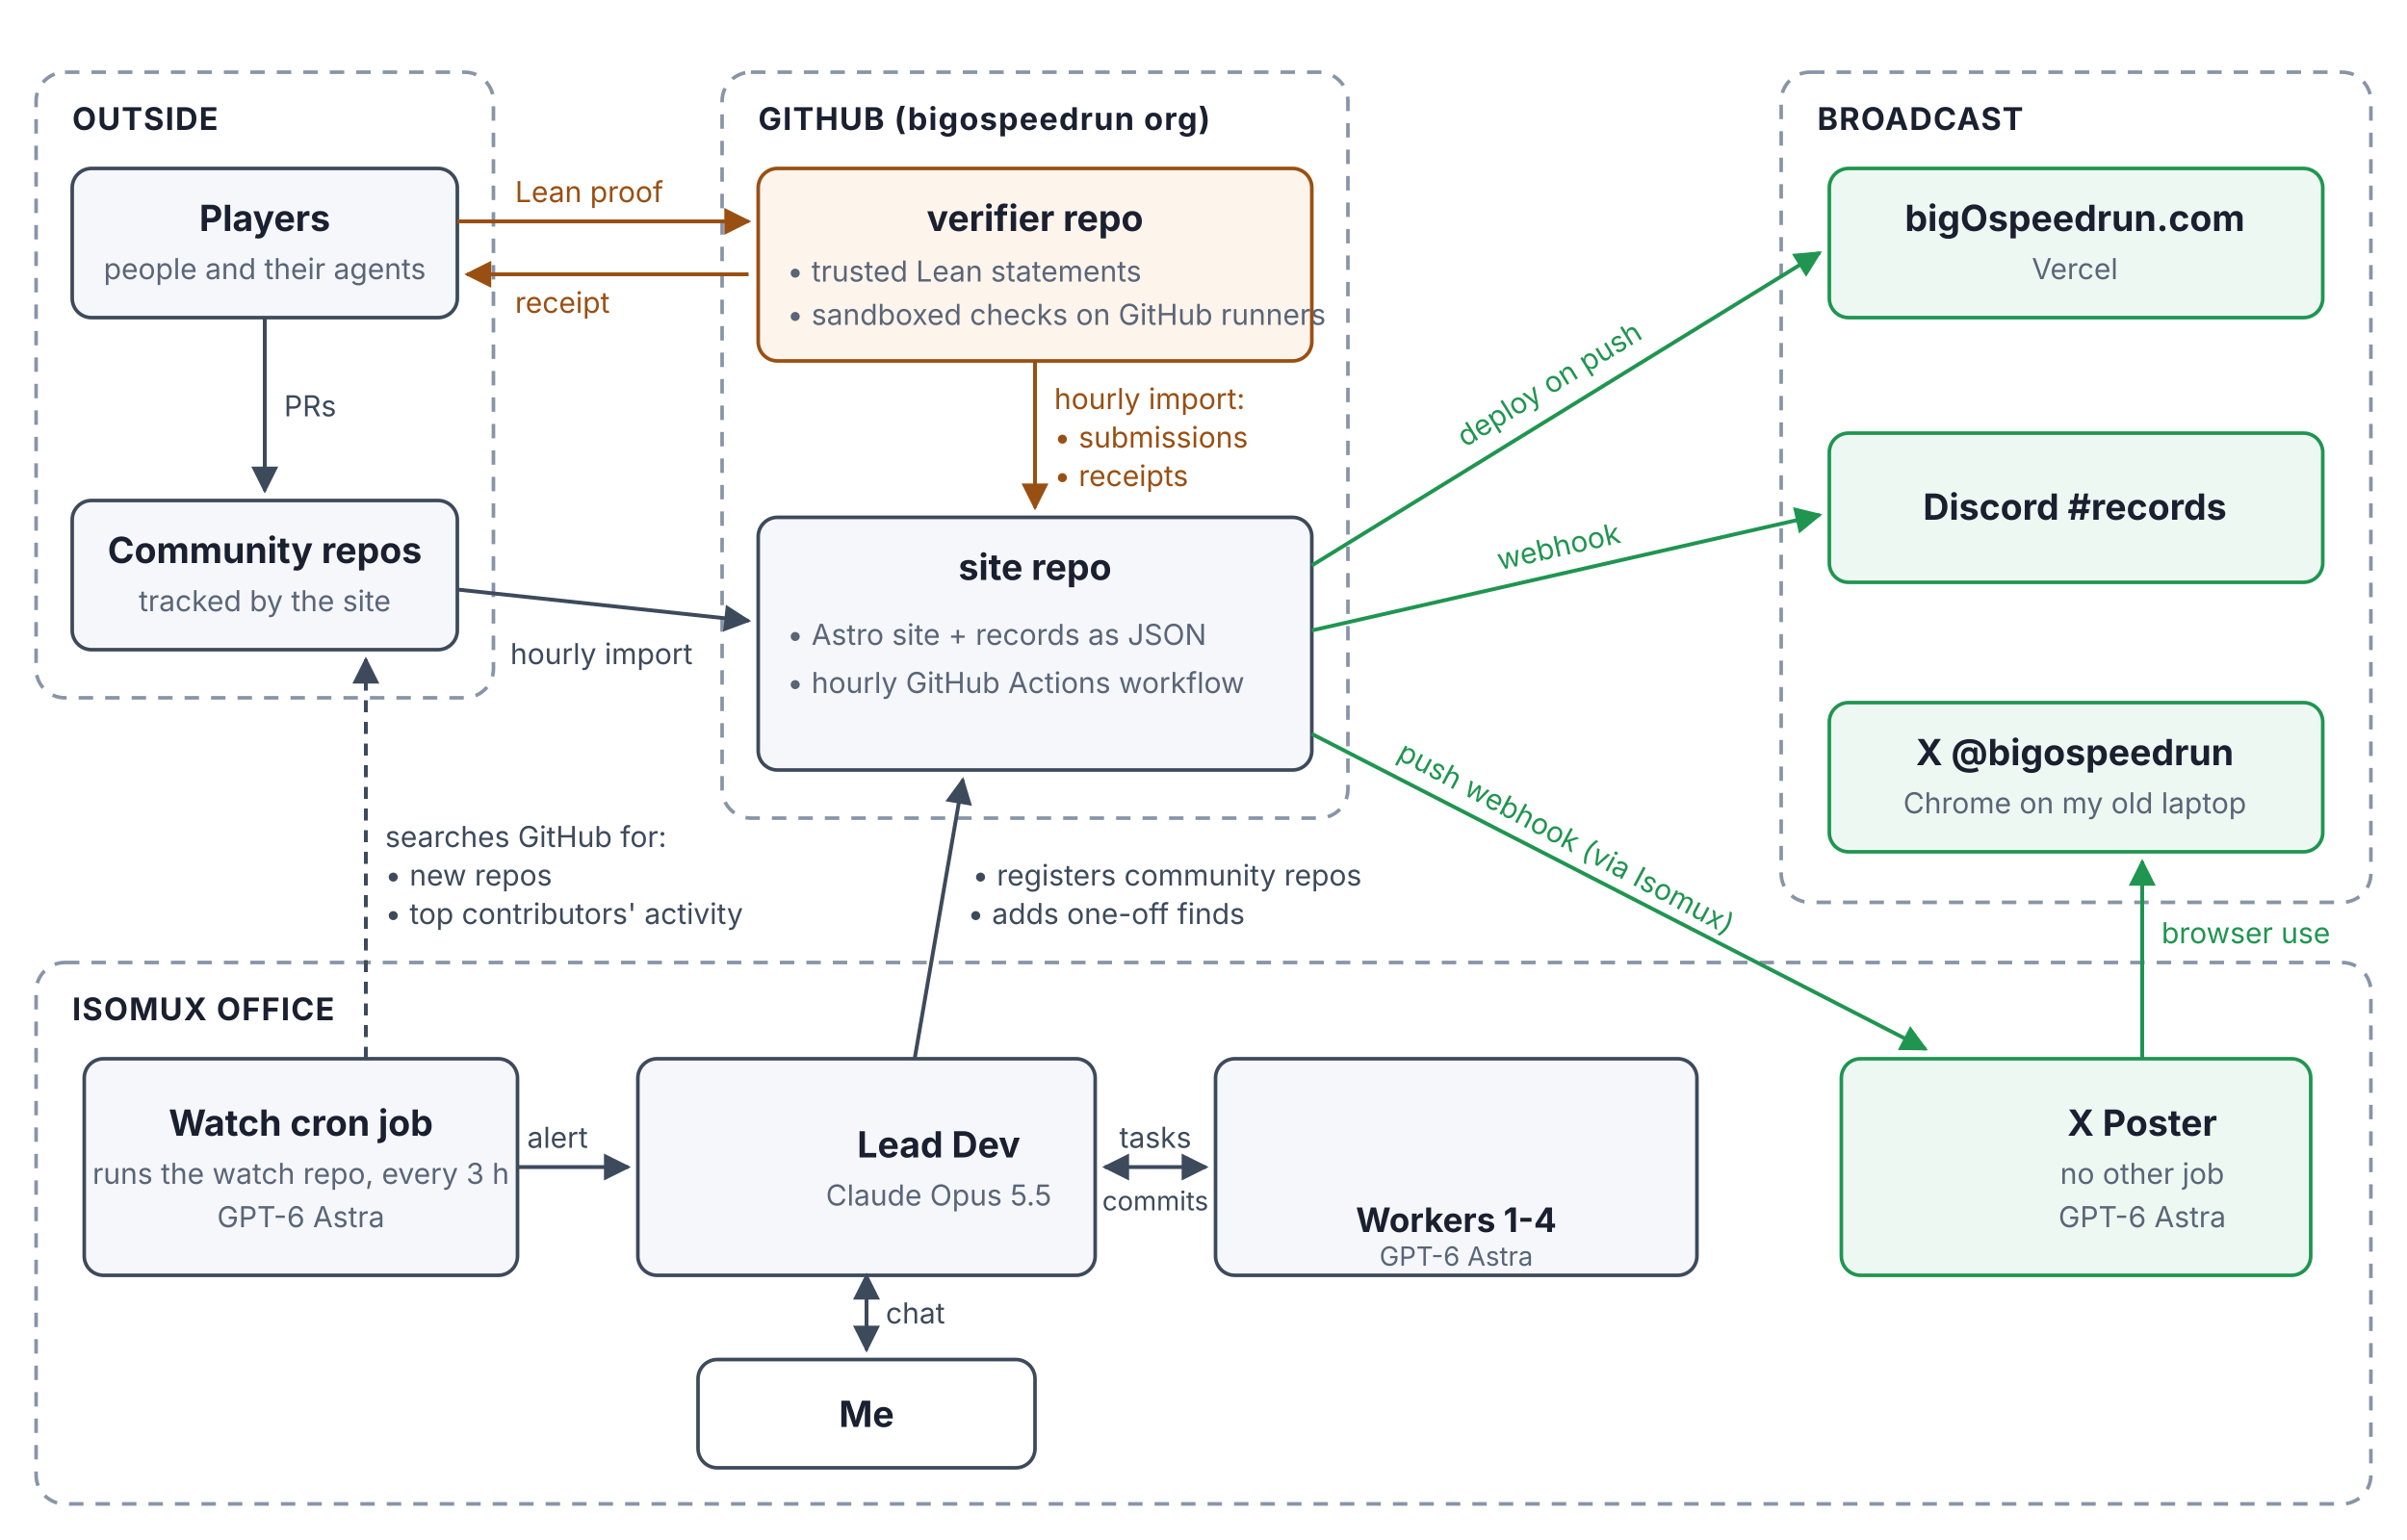
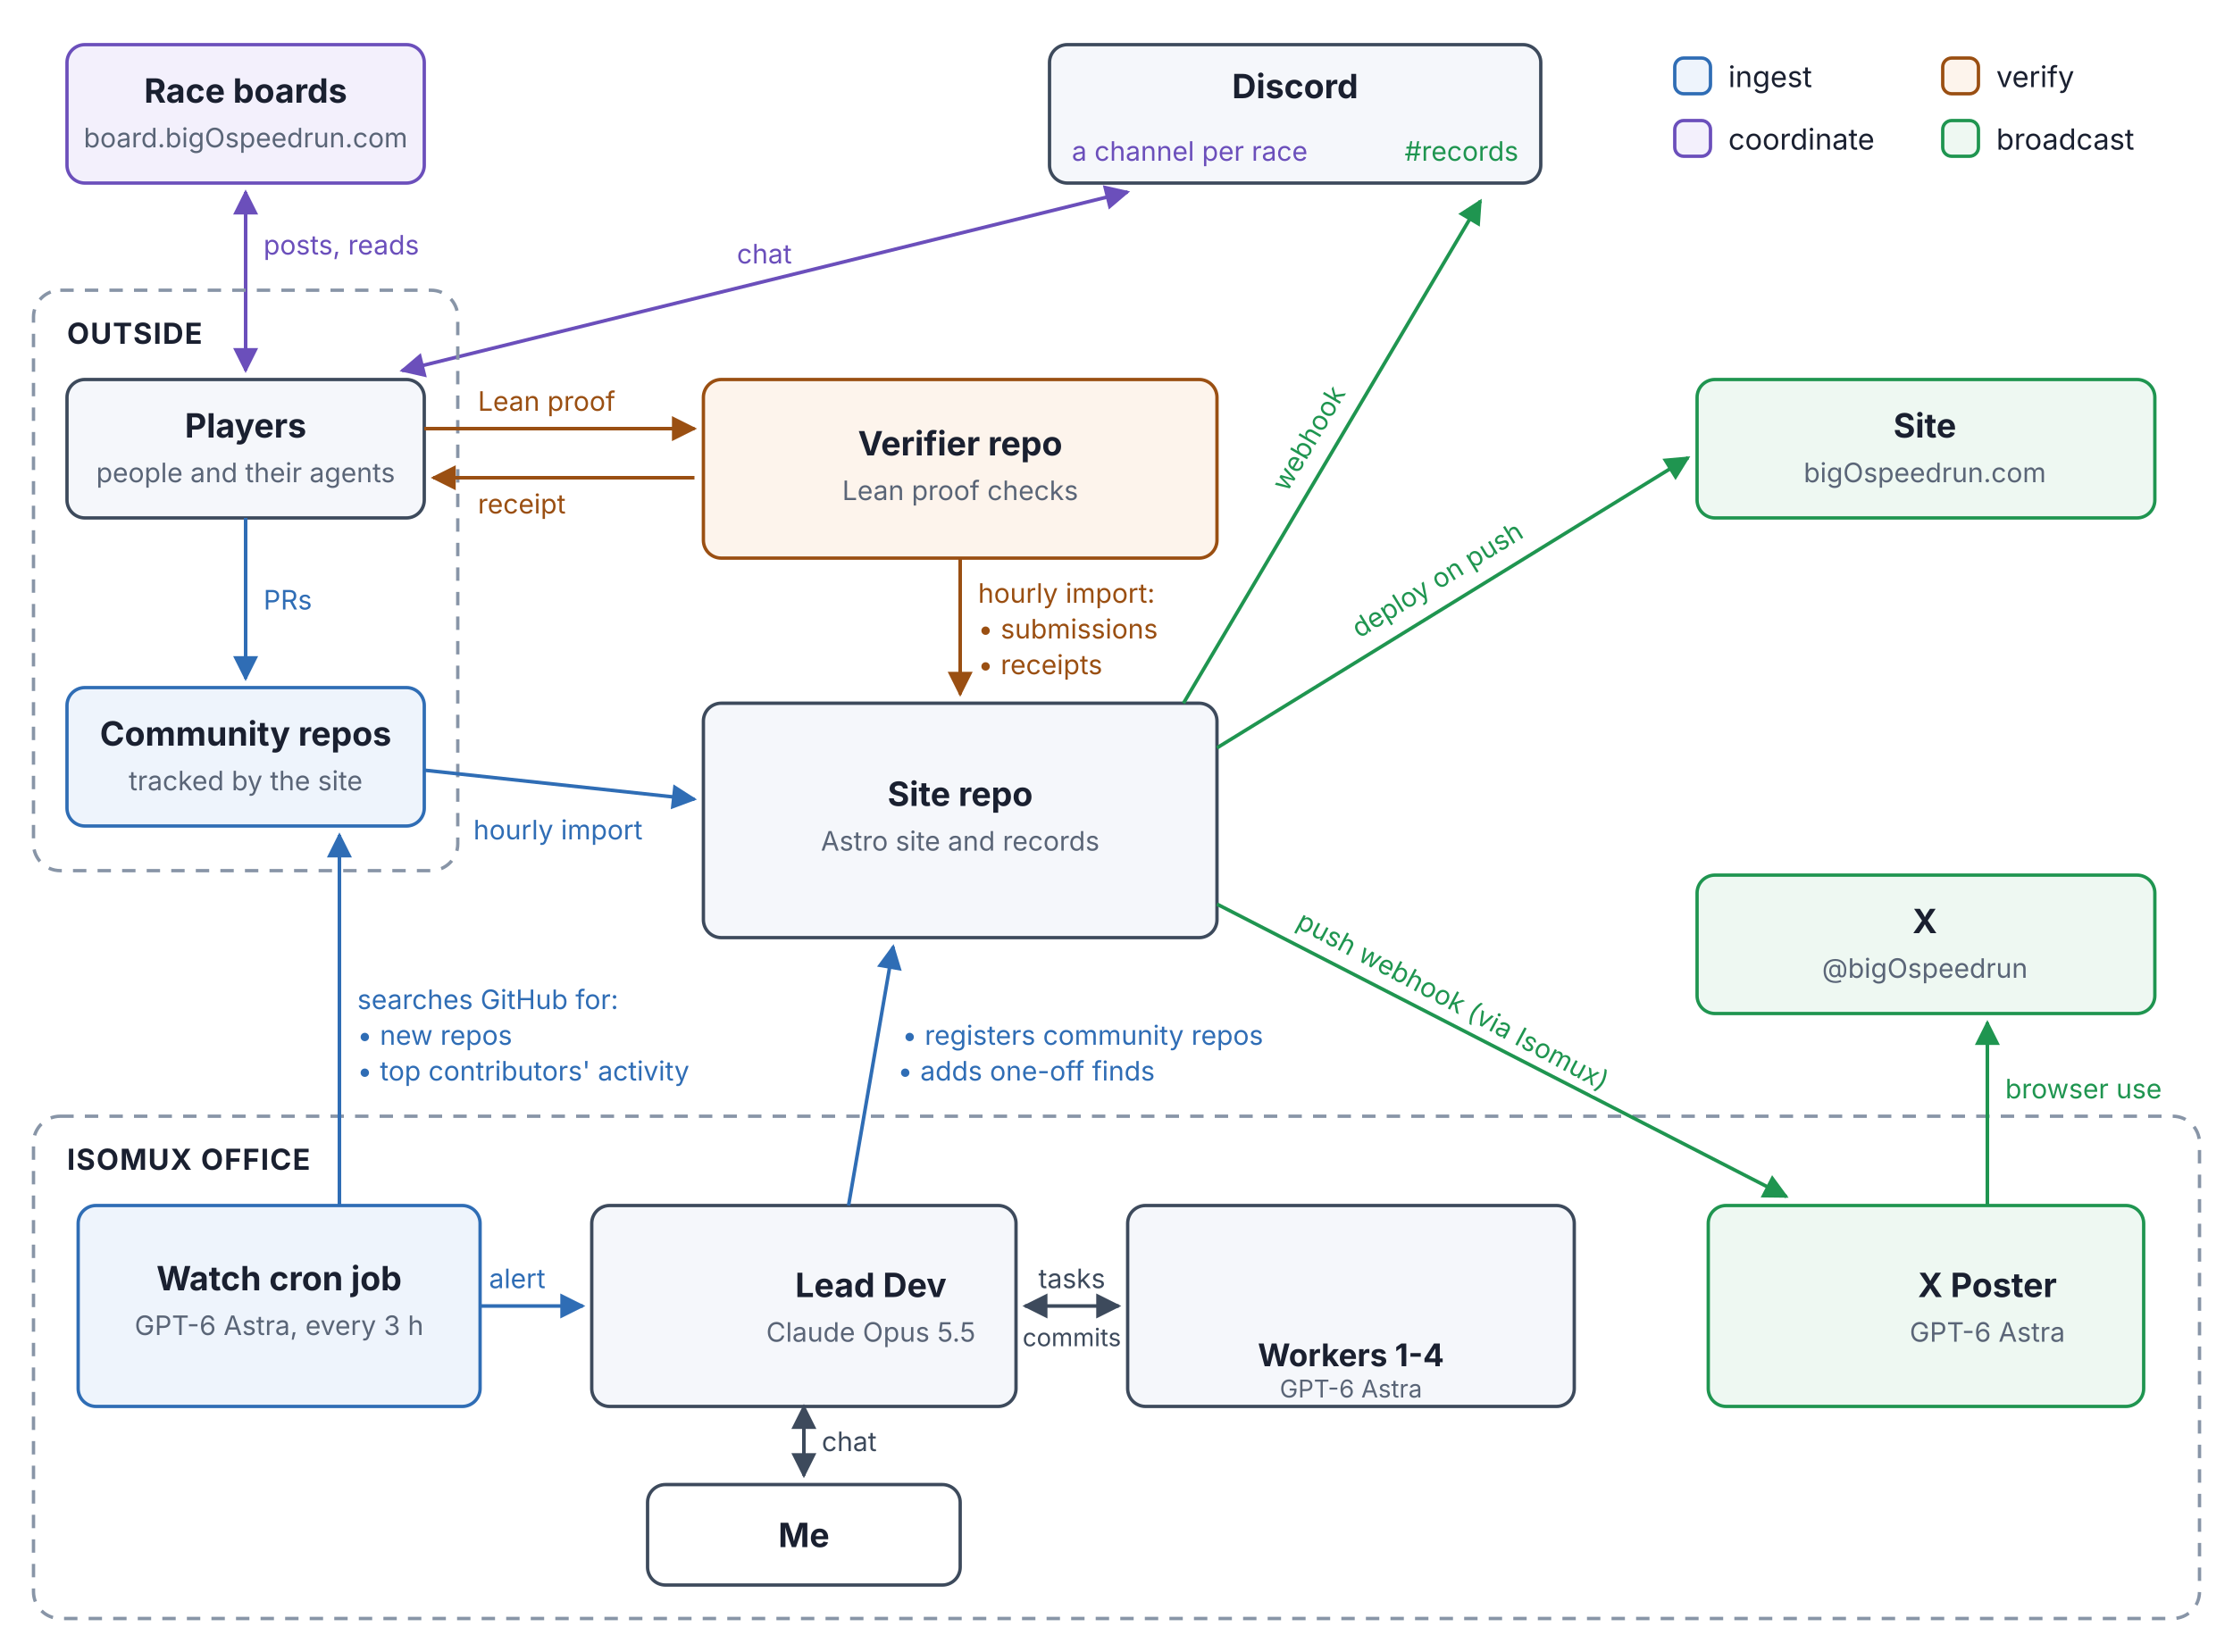
- <svg xmlns="http://www.w3.org/2000/svg" viewBox="0 0 1000 640" font-family="Inter, -apple-system, 'Segoe UI', Helvetica, Arial, sans-serif">
+ <svg xmlns="http://www.w3.org/2000/svg" viewBox="0 0 1000 740" font-family="Inter, -apple-system, 'Segoe UI', Helvetica, Arial, sans-serif">
  <defs>
    <marker id="arrow" viewBox="0 0 10 10" refX="9" refY="5" markerWidth="7" markerHeight="7" orient="auto-start-reverse">
      <path d="M 0 0 L 10 5 L 0 10 z" fill="#3d4a5c" />
    </marker>
    <marker id="arrowOrange" viewBox="0 0 10 10" refX="9" refY="5" markerWidth="7" markerHeight="7" orient="auto-start-reverse">
      <path d="M 0 0 L 10 5 L 0 10 z" fill="#9a4f12" />
    </marker>
+     <marker id="arrowPurple" viewBox="0 0 10 10" refX="9" refY="5" markerWidth="7" markerHeight="7" orient="auto-start-reverse">
+       <path d="M 0 0 L 10 5 L 0 10 z" fill="#6b4fbb" />
+     </marker>
+     <marker id="arrowBlue" viewBox="0 0 10 10" refX="9" refY="5" markerWidth="7" markerHeight="7" orient="auto-start-reverse">
+       <path d="M 0 0 L 10 5 L 0 10 z" fill="#2f6db5" />
+     </marker>
    <marker id="arrowGreen" viewBox="0 0 10 10" refX="9" refY="5" markerWidth="7" markerHeight="7" orient="auto-start-reverse">
      <path d="M 0 0 L 10 5 L 0 10 z" fill="#1f9550" />
    </marker>
  </defs>
-   <rect x="0" y="0" width="1000" height="640" fill="#ffffff" />
-   <rect x="15" y="30" width="190" height="260" rx="12" fill="none" stroke="#8895a7" stroke-width="1.5" stroke-dasharray="6 5" />
-   <text x="30" y="54" font-size="13" font-weight="700" fill="#1a2030" letter-spacing="0.5">OUTSIDE</text>
-   <rect x="300" y="30" width="260" height="310" rx="12" fill="none" stroke="#8895a7" stroke-width="1.5" stroke-dasharray="6 5" />
-   <text x="315" y="54" font-size="13" font-weight="700" fill="#1a2030" letter-spacing="0.5">GITHUB (bigospeedrun org)</text>
-   <rect x="740" y="30" width="245" height="345" rx="12" fill="none" stroke="#8895a7" stroke-width="1.5" stroke-dasharray="6 5" />
-   <text x="755" y="54" font-size="13" font-weight="700" fill="#1a2030" letter-spacing="0.5">BROADCAST</text>
-   <rect x="15" y="400" width="970" height="225" rx="12" fill="none" stroke="#8895a7" stroke-width="1.5" stroke-dasharray="6 5" />
-   <text x="30" y="424" font-size="13" font-weight="700" fill="#1a2030" letter-spacing="0.5">ISOMUX OFFICE</text>
-   <rect x="30" y="70" width="160" height="62" rx="8" fill="#f5f7fb" stroke="#3d4a5c" stroke-width="1.5" />
-   <text x="110" y="96" font-size="15" font-weight="700" fill="#1a2030" text-anchor="middle">Players</text>
-   <text x="110" y="116" font-size="12" fill="#5a6577" text-anchor="middle">people and their agents</text>
-   <rect x="30" y="208" width="160" height="62" rx="8" fill="#f5f7fb" stroke="#3d4a5c" stroke-width="1.5" />
-   <text x="110" y="234" font-size="15" font-weight="700" fill="#1a2030" text-anchor="middle">Community repos</text>
-   <text x="110" y="254" font-size="12" fill="#5a6577" text-anchor="middle">tracked by the site</text>
-   <rect x="315" y="70" width="230" height="80" rx="8" fill="#fdf4ec" stroke="#9a4f12" stroke-width="1.5" />
-   <text x="430" y="96" font-size="15" font-weight="700" fill="#1a2030" text-anchor="middle">verifier repo</text>
-   <text x="327" y="117" font-size="12" fill="#5a6577">• trusted Lean statements</text>
-   <text x="327" y="135" font-size="12" fill="#5a6577">• sandboxed checks on GitHub runners</text>
-   <rect x="315" y="215" width="230" height="105" rx="8" fill="#f5f7fb" stroke="#3d4a5c" stroke-width="1.5" />
-   <text x="430" y="241" font-size="15" font-weight="700" fill="#1a2030" text-anchor="middle">site repo</text>
-   <text x="327" y="268" font-size="12" fill="#5a6577">• Astro site + records as JSON</text>
-   <text x="327" y="288" font-size="12" fill="#5a6577">• hourly GitHub Actions workflow</text>
-   <rect x="760" y="70" width="205" height="62" rx="8" fill="#eef8f2" stroke="#1f9550" stroke-width="1.5" />
-   <text x="862" y="96" font-size="15" font-weight="700" fill="#1a2030" text-anchor="middle">bigOspeedrun.com</text>
-   <text x="862" y="116" font-size="12" fill="#5a6577" text-anchor="middle">Vercel</text>
-   <rect x="760" y="180" width="205" height="62" rx="8" fill="#eef8f2" stroke="#1f9550" stroke-width="1.5" />
-   <text x="862" y="216" font-size="15" font-weight="700" fill="#1a2030" text-anchor="middle">Discord #records</text>
-   <rect x="760" y="292" width="205" height="62" rx="8" fill="#eef8f2" stroke="#1f9550" stroke-width="1.5" />
-   <text x="862" y="318" font-size="15" font-weight="700" fill="#1a2030" text-anchor="middle">X @bigospeedrun</text>
-   <text x="862" y="338" font-size="12" fill="#5a6577" text-anchor="middle">Chrome on my old laptop</text>
-   <rect x="35" y="440" width="180" height="90" rx="8" fill="#f5f7fb" stroke="#3d4a5c" stroke-width="1.5" />
-   <text x="125" y="472" font-size="15" font-weight="700" fill="#1a2030" text-anchor="middle">Watch cron job</text>
-   <text x="125" y="492" font-size="12" fill="#5a6577" text-anchor="middle">runs the watch repo, every 3 h</text>
-   <text x="125" y="510" font-size="12" fill="#5a6577" text-anchor="middle">GPT-6 Astra</text>
-   <rect x="265" y="440" width="190" height="90" rx="8" fill="#f5f7fb" stroke="#3d4a5c" stroke-width="1.5" />
-   <text x="390" y="481" font-size="15" font-weight="700" fill="#1a2030" text-anchor="middle">Lead Dev</text>
-   <text x="390" y="501" font-size="12" fill="#5a6577" text-anchor="middle">Claude Opus 5.5</text>
-   <rect x="505" y="440" width="200" height="90" rx="8" fill="#f5f7fb" stroke="#3d4a5c" stroke-width="1.5" />
-   <text x="605" y="512" font-size="14" font-weight="700" fill="#1a2030" text-anchor="middle">Workers 1-4</text>
-   <text x="605" y="526" font-size="11" fill="#5a6577" text-anchor="middle">GPT-6 Astra</text>
-   <rect x="290" y="565" width="140" height="45" rx="8" fill="#ffffff" stroke="#3d4a5c" stroke-width="1.5" />
-   <text x="360" y="593" font-size="15" font-weight="700" fill="#1a2030" text-anchor="middle">Me</text>
-   <rect x="765" y="440" width="195" height="90" rx="8" fill="#eef8f2" stroke="#1f9550" stroke-width="1.5" />
-   <text x="890" y="472" font-size="15" font-weight="700" fill="#1a2030" text-anchor="middle">X Poster</text>
-   <text x="890" y="492" font-size="12" fill="#5a6577" text-anchor="middle">no other job</text>
-   <text x="890" y="510" font-size="12" fill="#5a6577" text-anchor="middle">GPT-6 Astra</text>
+   <rect x="0" y="0" width="1000" height="740" fill="#ffffff" />
+   <g font-size="13" fill="#1a2030">
+     <rect x="750" y="26" width="16" height="16" rx="4" fill="#eef4fc" stroke="#2f6db5" stroke-width="1.5" />
+     <text x="774" y="39">ingest</text>
+     <rect x="870" y="26" width="16" height="16" rx="4" fill="#fdf4ec" stroke="#9a4f12" stroke-width="1.5" />
+     <text x="894" y="39">verify</text>
+     <rect x="750" y="54" width="16" height="16" rx="4" fill="#f3f0fc" stroke="#6b4fbb" stroke-width="1.5" />
+     <text x="774" y="67">coordinate</text>
+     <rect x="870" y="54" width="16" height="16" rx="4" fill="#eef8f2" stroke="#1f9550" stroke-width="1.5" />
+     <text x="894" y="67">broadcast</text>
+   </g>
+   <rect x="30" y="20" width="160" height="62" rx="8" fill="#f3f0fc" stroke="#6b4fbb" stroke-width="1.5" />
+   <text x="110" y="46" font-size="15" font-weight="700" fill="#1a2030" text-anchor="middle">Race boards</text>
+   <text x="110" y="66" font-size="12" fill="#5a6577" text-anchor="middle">board.bigOspeedrun.com</text>
+   <rect x="470" y="20" width="220" height="62" rx="8" fill="#f5f7fb" stroke="#3d4a5c" stroke-width="1.5" />
+   <text x="580" y="44" font-size="15" font-weight="700" fill="#1a2030" text-anchor="middle">Discord</text>
+   <text x="480" y="72" font-size="12" fill="#6b4fbb">a channel per race</text>
+   <text x="680" y="72" font-size="12" fill="#1f9550" text-anchor="end">#records</text>
  <g paint-order="stroke" stroke="#ffffff" stroke-width="4" stroke-linejoin="round">
-     <line x1="110" y1="132" x2="110" y2="204" stroke="#3d4a5c" stroke-width="1.6" marker-end="url(#arrow)" />
-     <text x="118" y="173" font-size="12" fill="#3d4a5c">PRs</text>
-     <line x1="190" y1="245" x2="311" y2="258" stroke="#3d4a5c" stroke-width="1.6" marker-end="url(#arrow)" />
-     <text x="212" y="276" font-size="12" fill="#3d4a5c">hourly import</text>
-     <line x1="152" y1="440" x2="152" y2="274" stroke="#3d4a5c" stroke-width="1.6" stroke-dasharray="5 4" marker-end="url(#arrow)" />
-     <text x="160" y="352" font-size="12" fill="#3d4a5c">searches GitHub for:</text>
-     <text x="160" y="368" font-size="12" fill="#3d4a5c">• new repos</text>
-     <text x="160" y="384" font-size="12" fill="#3d4a5c">• top contributors' activity</text>
-     <line x1="215" y1="485" x2="261" y2="485" stroke="#3d4a5c" stroke-width="1.6" marker-end="url(#arrow)" />
-     <text x="219" y="477" font-size="12" fill="#3d4a5c">alert</text>
-     <line x1="459" y1="485" x2="501" y2="485" stroke="#3d4a5c" stroke-width="1.6" marker-start="url(#arrow)" marker-end="url(#arrow)" />
-     <text x="480" y="477" font-size="12" fill="#3d4a5c" text-anchor="middle">tasks</text>
-     <text x="480" y="503" font-size="11" fill="#3d4a5c" text-anchor="middle">commits</text>
-     <line x1="360" y1="530" x2="360" y2="561" stroke="#3d4a5c" stroke-width="1.6" marker-start="url(#arrow)" marker-end="url(#arrow)" />
-     <text x="368" y="550" font-size="12" fill="#3d4a5c">chat</text>
-     <line x1="380" y1="440" x2="400" y2="324" stroke="#3d4a5c" stroke-width="1.6" marker-end="url(#arrow)" />
-     <text x="404" y="368" font-size="12" fill="#3d4a5c">• registers community repos</text>
-     <text x="402" y="384" font-size="12" fill="#3d4a5c">• adds one-off finds</text>
-     <line x1="190" y1="92" x2="311" y2="92" stroke="#9a4f12" stroke-width="1.6" marker-end="url(#arrowOrange)" />
-     <text x="214" y="84" font-size="12" fill="#9a4f12">Lean proof</text>
-     <line x1="311" y1="114" x2="194" y2="114" stroke="#9a4f12" stroke-width="1.6" marker-end="url(#arrowOrange)" />
-     <text x="214" y="130" font-size="12" fill="#9a4f12">receipt</text>
-     <line x1="430" y1="150" x2="430" y2="211" stroke="#9a4f12" stroke-width="1.6" marker-end="url(#arrowOrange)" />
-     <text x="438" y="170" font-size="12" fill="#9a4f12">hourly import:</text>
-     <text x="438" y="186" font-size="12" fill="#9a4f12">• submissions</text>
-     <text x="438" y="202" font-size="12" fill="#9a4f12">• receipts</text>
-     <line x1="545" y1="235" x2="756" y2="105" stroke="#1f9550" stroke-width="1.6" marker-end="url(#arrowGreen)" />
-     <text x="650" y="162" font-size="12" fill="#1f9550" text-anchor="middle" transform="rotate(-31.6 650 170)">deploy on push</text>
-     <line x1="545" y1="262" x2="756" y2="214" stroke="#1f9550" stroke-width="1.6" marker-end="url(#arrowGreen)" />
-     <text x="650" y="231" font-size="12" fill="#1f9550" text-anchor="middle" transform="rotate(-12.8 650 238)">webhook</text>
-     <line x1="545" y1="305" x2="800" y2="436" stroke="#1f9550" stroke-width="1.6" marker-end="url(#arrowGreen)" />
-     <text x="645" y="351" font-size="12" fill="#1f9550" text-anchor="middle" transform="rotate(28.1 645 359)">push webhook (via Isomux)</text>
-     <line x1="890" y1="440" x2="890" y2="358" stroke="#1f9550" stroke-width="1.6" marker-end="url(#arrowGreen)" />
-     <text x="898" y="392" font-size="12" fill="#1f9550">browser use</text>
+     <line x1="180" y1="166" x2="505" y2="86" stroke="#6b4fbb" stroke-width="1.6" marker-start="url(#arrowPurple)" marker-end="url(#arrowPurple)" />
+     <text x="330" y="118" font-size="12" fill="#6b4fbb">chat</text>
+     <line x1="110" y1="86" x2="110" y2="166" stroke="#6b4fbb" stroke-width="1.6" marker-start="url(#arrowPurple)" marker-end="url(#arrowPurple)" />
+     <text x="118" y="114" font-size="12" fill="#6b4fbb">posts, reads</text>
+   </g>
+   <g transform="translate(0 100)">
+     <rect x="15" y="30" width="190" height="260" rx="12" fill="none" stroke="#8895a7" stroke-width="1.5" stroke-dasharray="6 5" />
+     <text x="30" y="54" font-size="13" font-weight="700" fill="#1a2030" letter-spacing="0.5">OUTSIDE</text>
+     <rect x="15" y="400" width="970" height="225" rx="12" fill="none" stroke="#8895a7" stroke-width="1.5" stroke-dasharray="6 5" />
+     <text x="30" y="424" font-size="13" font-weight="700" fill="#1a2030" letter-spacing="0.5">ISOMUX OFFICE</text>
+     <rect x="30" y="70" width="160" height="62" rx="8" fill="#f5f7fb" stroke="#3d4a5c" stroke-width="1.5" />
+     <text x="110" y="96" font-size="15" font-weight="700" fill="#1a2030" text-anchor="middle">Players</text>
+     <text x="110" y="116" font-size="12" fill="#5a6577" text-anchor="middle">people and their agents</text>
+     <rect x="30" y="208" width="160" height="62" rx="8" fill="#eef4fc" stroke="#2f6db5" stroke-width="1.5" />
+     <text x="110" y="234" font-size="15" font-weight="700" fill="#1a2030" text-anchor="middle">Community repos</text>
+     <text x="110" y="254" font-size="12" fill="#5a6577" text-anchor="middle">tracked by the site</text>
+     <rect x="315" y="70" width="230" height="80" rx="8" fill="#fdf4ec" stroke="#9a4f12" stroke-width="1.5" />
+     <text x="430" y="104" font-size="15" font-weight="700" fill="#1a2030" text-anchor="middle">Verifier repo</text>
+     <text x="430" y="124" font-size="12" fill="#5a6577" text-anchor="middle">Lean proof checks</text>
+     <rect x="315" y="215" width="230" height="105" rx="8" fill="#f5f7fb" stroke="#3d4a5c" stroke-width="1.5" />
+     <text x="430" y="261" font-size="15" font-weight="700" fill="#1a2030" text-anchor="middle">Site repo</text>
+     <text x="430" y="281" font-size="12" fill="#5a6577" text-anchor="middle">Astro site and records</text>
+     <rect x="760" y="70" width="205" height="62" rx="8" fill="#eef8f2" stroke="#1f9550" stroke-width="1.5" />
+     <text x="862" y="96" font-size="15" font-weight="700" fill="#1a2030" text-anchor="middle">Site</text>
+     <text x="862" y="116" font-size="12" fill="#5a6577" text-anchor="middle">bigOspeedrun.com</text>
+     <rect x="760" y="292" width="205" height="62" rx="8" fill="#eef8f2" stroke="#1f9550" stroke-width="1.5" />
+     <text x="862" y="318" font-size="15" font-weight="700" fill="#1a2030" text-anchor="middle">X</text>
+     <text x="862" y="338" font-size="12" fill="#5a6577" text-anchor="middle">@bigOspeedrun</text>
+     <rect x="35" y="440" width="180" height="90" rx="8" fill="#eef4fc" stroke="#2f6db5" stroke-width="1.5" />
+     <text x="125" y="478" font-size="15" font-weight="700" fill="#1a2030" text-anchor="middle">Watch cron job</text>
+     <text x="125" y="498" font-size="12" fill="#5a6577" text-anchor="middle">GPT-6 Astra, every 3 h</text>
+     <rect x="265" y="440" width="190" height="90" rx="8" fill="#f5f7fb" stroke="#3d4a5c" stroke-width="1.5" />
+     <text x="390" y="481" font-size="15" font-weight="700" fill="#1a2030" text-anchor="middle">Lead Dev</text>
+     <text x="390" y="501" font-size="12" fill="#5a6577" text-anchor="middle">Claude Opus 5.5</text>
+     <rect x="505" y="440" width="200" height="90" rx="8" fill="#f5f7fb" stroke="#3d4a5c" stroke-width="1.5" />
+     <text x="605" y="512" font-size="14" font-weight="700" fill="#1a2030" text-anchor="middle">Workers 1-4</text>
+     <text x="605" y="526" font-size="11" fill="#5a6577" text-anchor="middle">GPT-6 Astra</text>
+     <rect x="290" y="565" width="140" height="45" rx="8" fill="#ffffff" stroke="#3d4a5c" stroke-width="1.5" />
+     <text x="360" y="593" font-size="15" font-weight="700" fill="#1a2030" text-anchor="middle">Me</text>
+     <rect x="765" y="440" width="195" height="90" rx="8" fill="#eef8f2" stroke="#1f9550" stroke-width="1.5" />
+     <text x="890" y="481" font-size="15" font-weight="700" fill="#1a2030" text-anchor="middle">X Poster</text>
+     <text x="890" y="501" font-size="12" fill="#5a6577" text-anchor="middle">GPT-6 Astra</text>
+     <g paint-order="stroke" stroke="#ffffff" stroke-width="4" stroke-linejoin="round">
+       <line x1="110" y1="132" x2="110" y2="204" stroke="#2f6db5" stroke-width="1.6" marker-end="url(#arrowBlue)" />
+       <text x="118" y="173" font-size="12" fill="#2f6db5">PRs</text>
+       <line x1="190" y1="245" x2="311" y2="258" stroke="#2f6db5" stroke-width="1.6" marker-end="url(#arrowBlue)" />
+       <text x="212" y="276" font-size="12" fill="#2f6db5">hourly import</text>
+       <line x1="152" y1="440" x2="152" y2="274" stroke="#2f6db5" stroke-width="1.6" marker-end="url(#arrowBlue)" />
+       <text x="160" y="352" font-size="12" fill="#2f6db5">searches GitHub for:</text>
+       <text x="160" y="368" font-size="12" fill="#2f6db5">• new repos</text>
+       <text x="160" y="384" font-size="12" fill="#2f6db5">• top contributors' activity</text>
+       <line x1="215" y1="485" x2="261" y2="485" stroke="#2f6db5" stroke-width="1.6" marker-end="url(#arrowBlue)" />
+       <text x="219" y="477" font-size="12" fill="#2f6db5">alert</text>
+       <line x1="459" y1="485" x2="501" y2="485" stroke="#3d4a5c" stroke-width="1.6" marker-start="url(#arrow)" marker-end="url(#arrow)" />
+       <text x="480" y="477" font-size="12" fill="#3d4a5c" text-anchor="middle">tasks</text>
+       <text x="480" y="503" font-size="11" fill="#3d4a5c" text-anchor="middle">commits</text>
+       <line x1="360" y1="530" x2="360" y2="561" stroke="#3d4a5c" stroke-width="1.6" marker-start="url(#arrow)" marker-end="url(#arrow)" />
+       <text x="368" y="550" font-size="12" fill="#3d4a5c">chat</text>
+       <line x1="380" y1="440" x2="400" y2="324" stroke="#2f6db5" stroke-width="1.6" marker-end="url(#arrowBlue)" />
+       <text x="404" y="368" font-size="12" fill="#2f6db5">• registers community repos</text>
+       <text x="402" y="384" font-size="12" fill="#2f6db5">• adds one-off finds</text>
+       <line x1="190" y1="92" x2="311" y2="92" stroke="#9a4f12" stroke-width="1.6" marker-end="url(#arrowOrange)" />
+       <text x="214" y="84" font-size="12" fill="#9a4f12">Lean proof</text>
+       <line x1="311" y1="114" x2="194" y2="114" stroke="#9a4f12" stroke-width="1.6" marker-end="url(#arrowOrange)" />
+       <text x="214" y="130" font-size="12" fill="#9a4f12">receipt</text>
+       <line x1="430" y1="150" x2="430" y2="211" stroke="#9a4f12" stroke-width="1.6" marker-end="url(#arrowOrange)" />
+       <text x="438" y="170" font-size="12" fill="#9a4f12">hourly import:</text>
+       <text x="438" y="186" font-size="12" fill="#9a4f12">• submissions</text>
+       <text x="438" y="202" font-size="12" fill="#9a4f12">• receipts</text>
+       <line x1="545" y1="235" x2="756" y2="105" stroke="#1f9550" stroke-width="1.6" marker-end="url(#arrowGreen)" />
+       <text x="650" y="162" font-size="12" fill="#1f9550" text-anchor="middle" transform="rotate(-31.6 650 170)">deploy on push</text>
+       <line x1="530" y1="215" x2="663" y2="-10" stroke="#1f9550" stroke-width="1.6" marker-end="url(#arrowGreen)" />
+       <text x="596.5" y="94.5" font-size="12" fill="#1f9550" text-anchor="middle" transform="rotate(-59.4 596.5 102.5)">webhook</text>
+       <line x1="545" y1="305" x2="800" y2="436" stroke="#1f9550" stroke-width="1.6" marker-end="url(#arrowGreen)" />
+       <text x="645" y="351" font-size="12" fill="#1f9550" text-anchor="middle" transform="rotate(28.1 645 359)">push webhook (via Isomux)</text>
+       <line x1="890" y1="440" x2="890" y2="358" stroke="#1f9550" stroke-width="1.6" marker-end="url(#arrowGreen)" />
+       <text x="898" y="392" font-size="12" fill="#1f9550">browser use</text>
+     </g>
  </g>
</svg>
